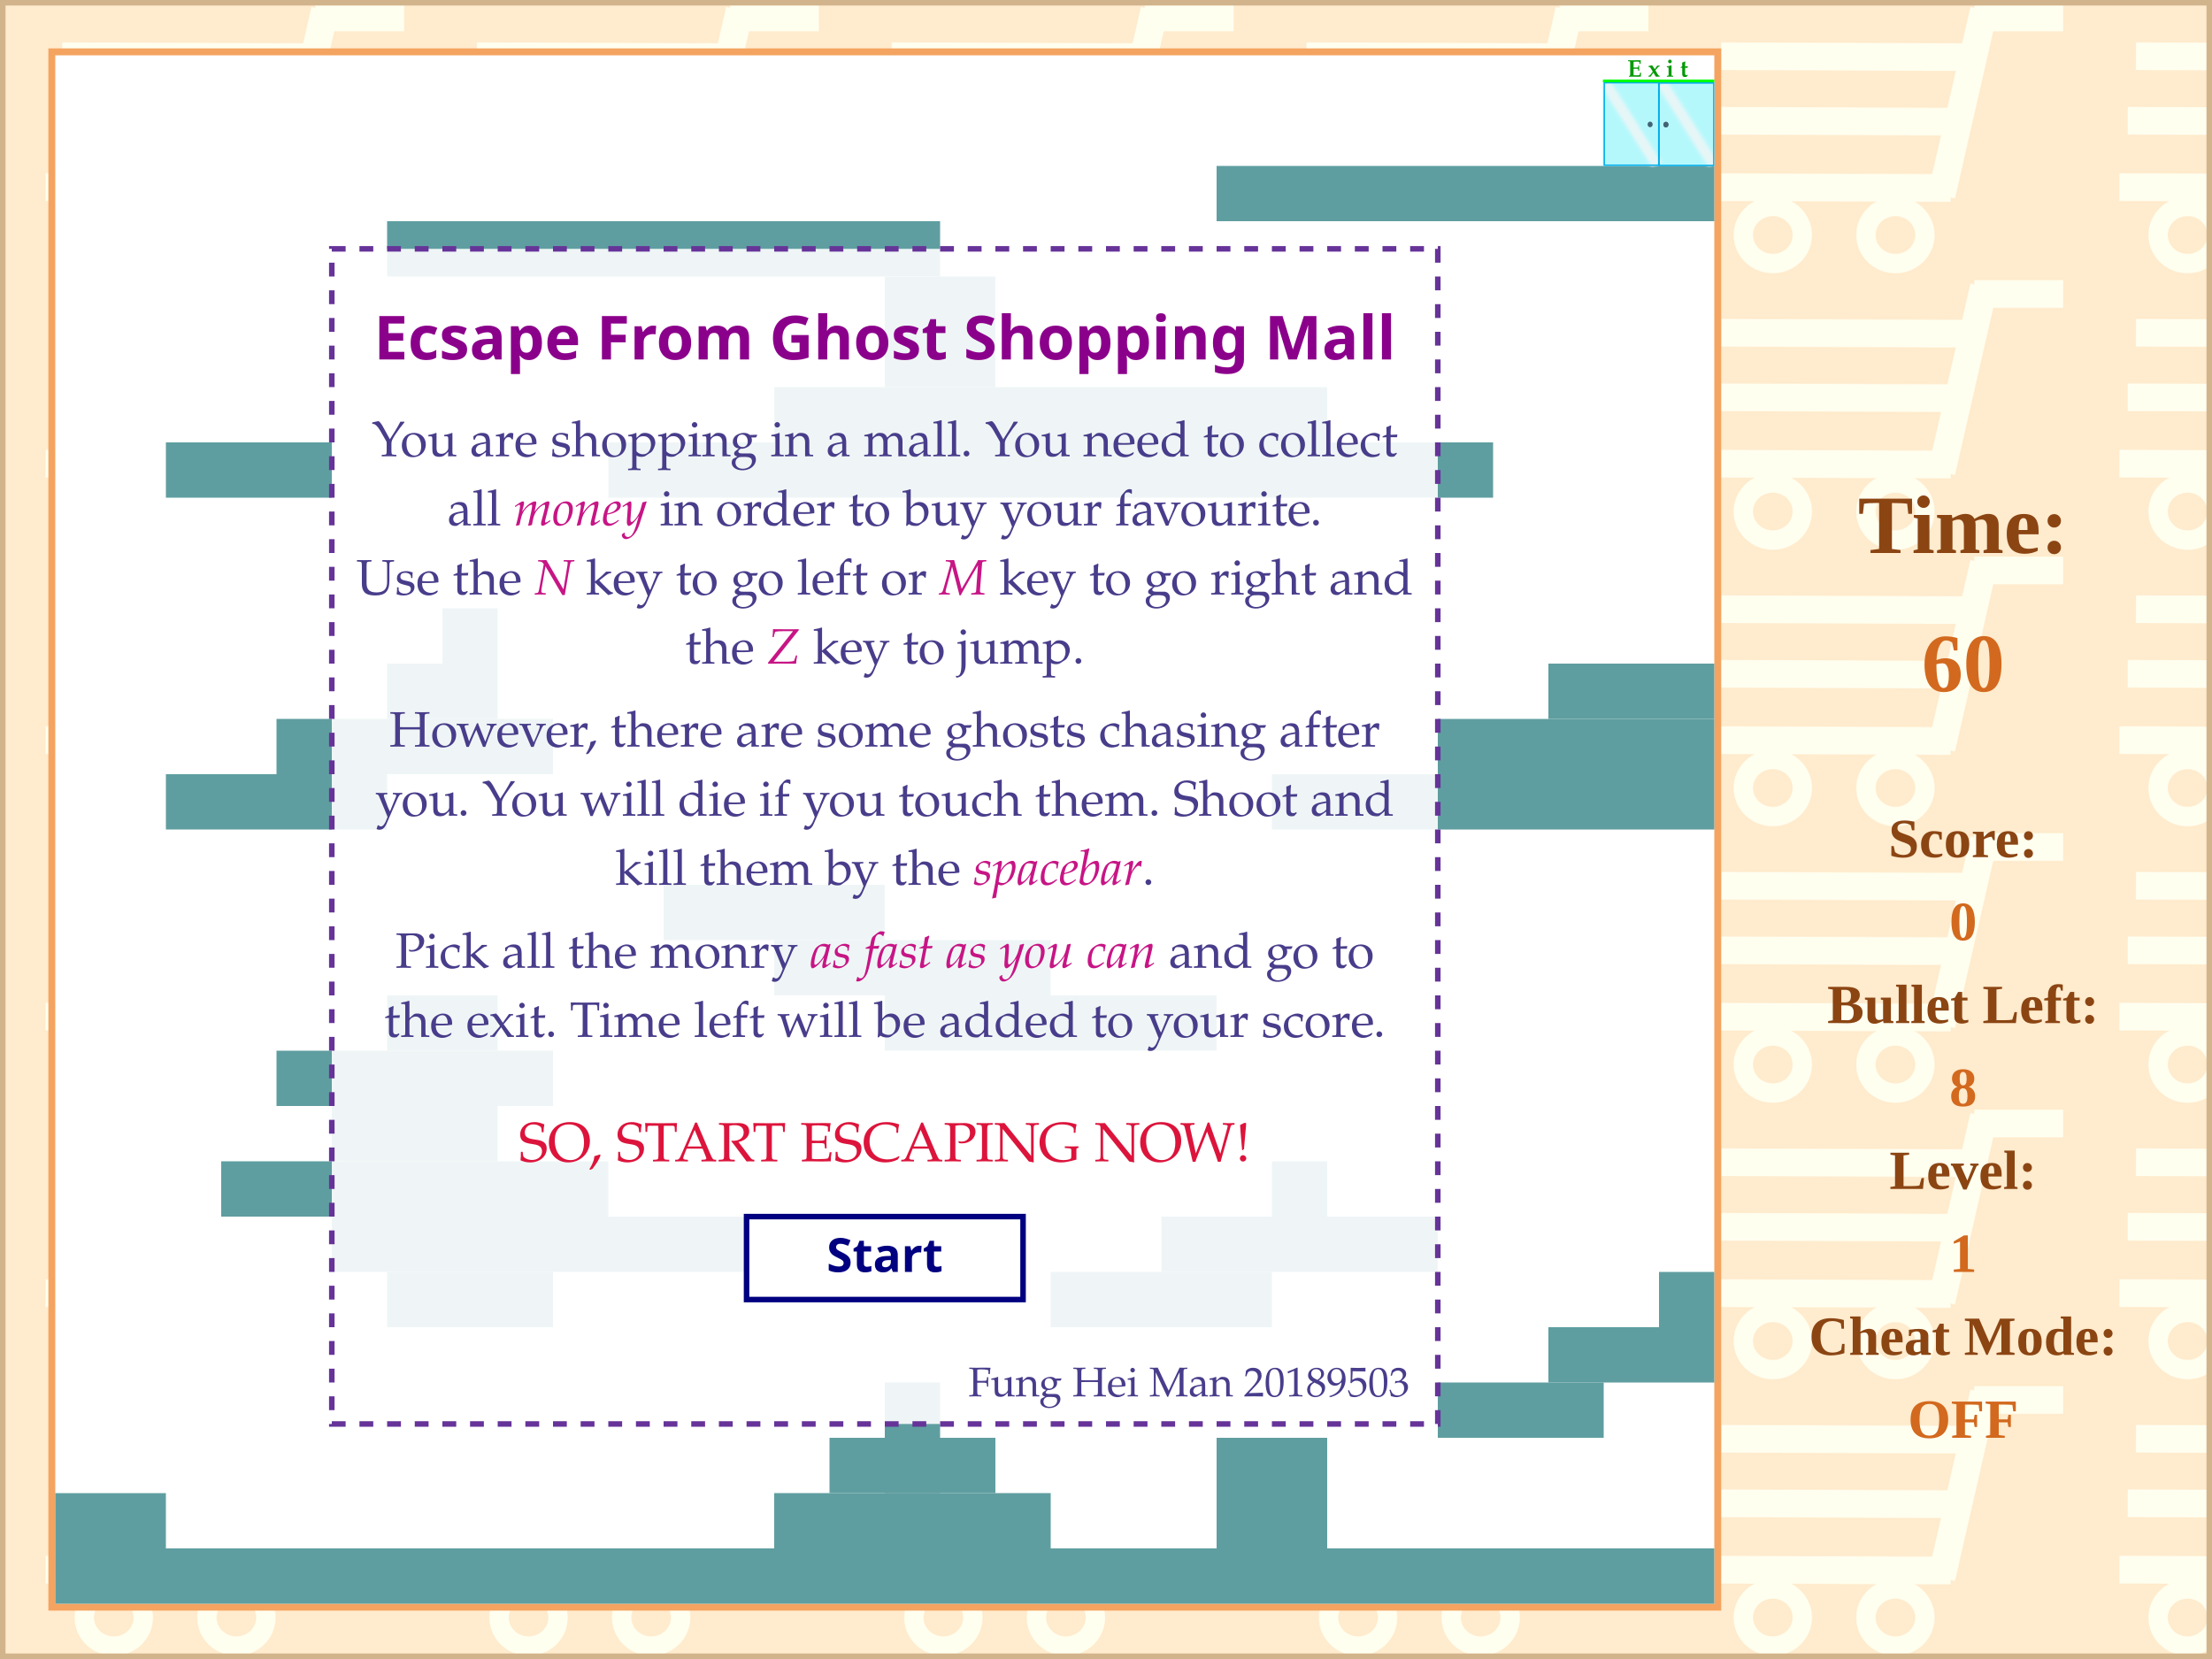
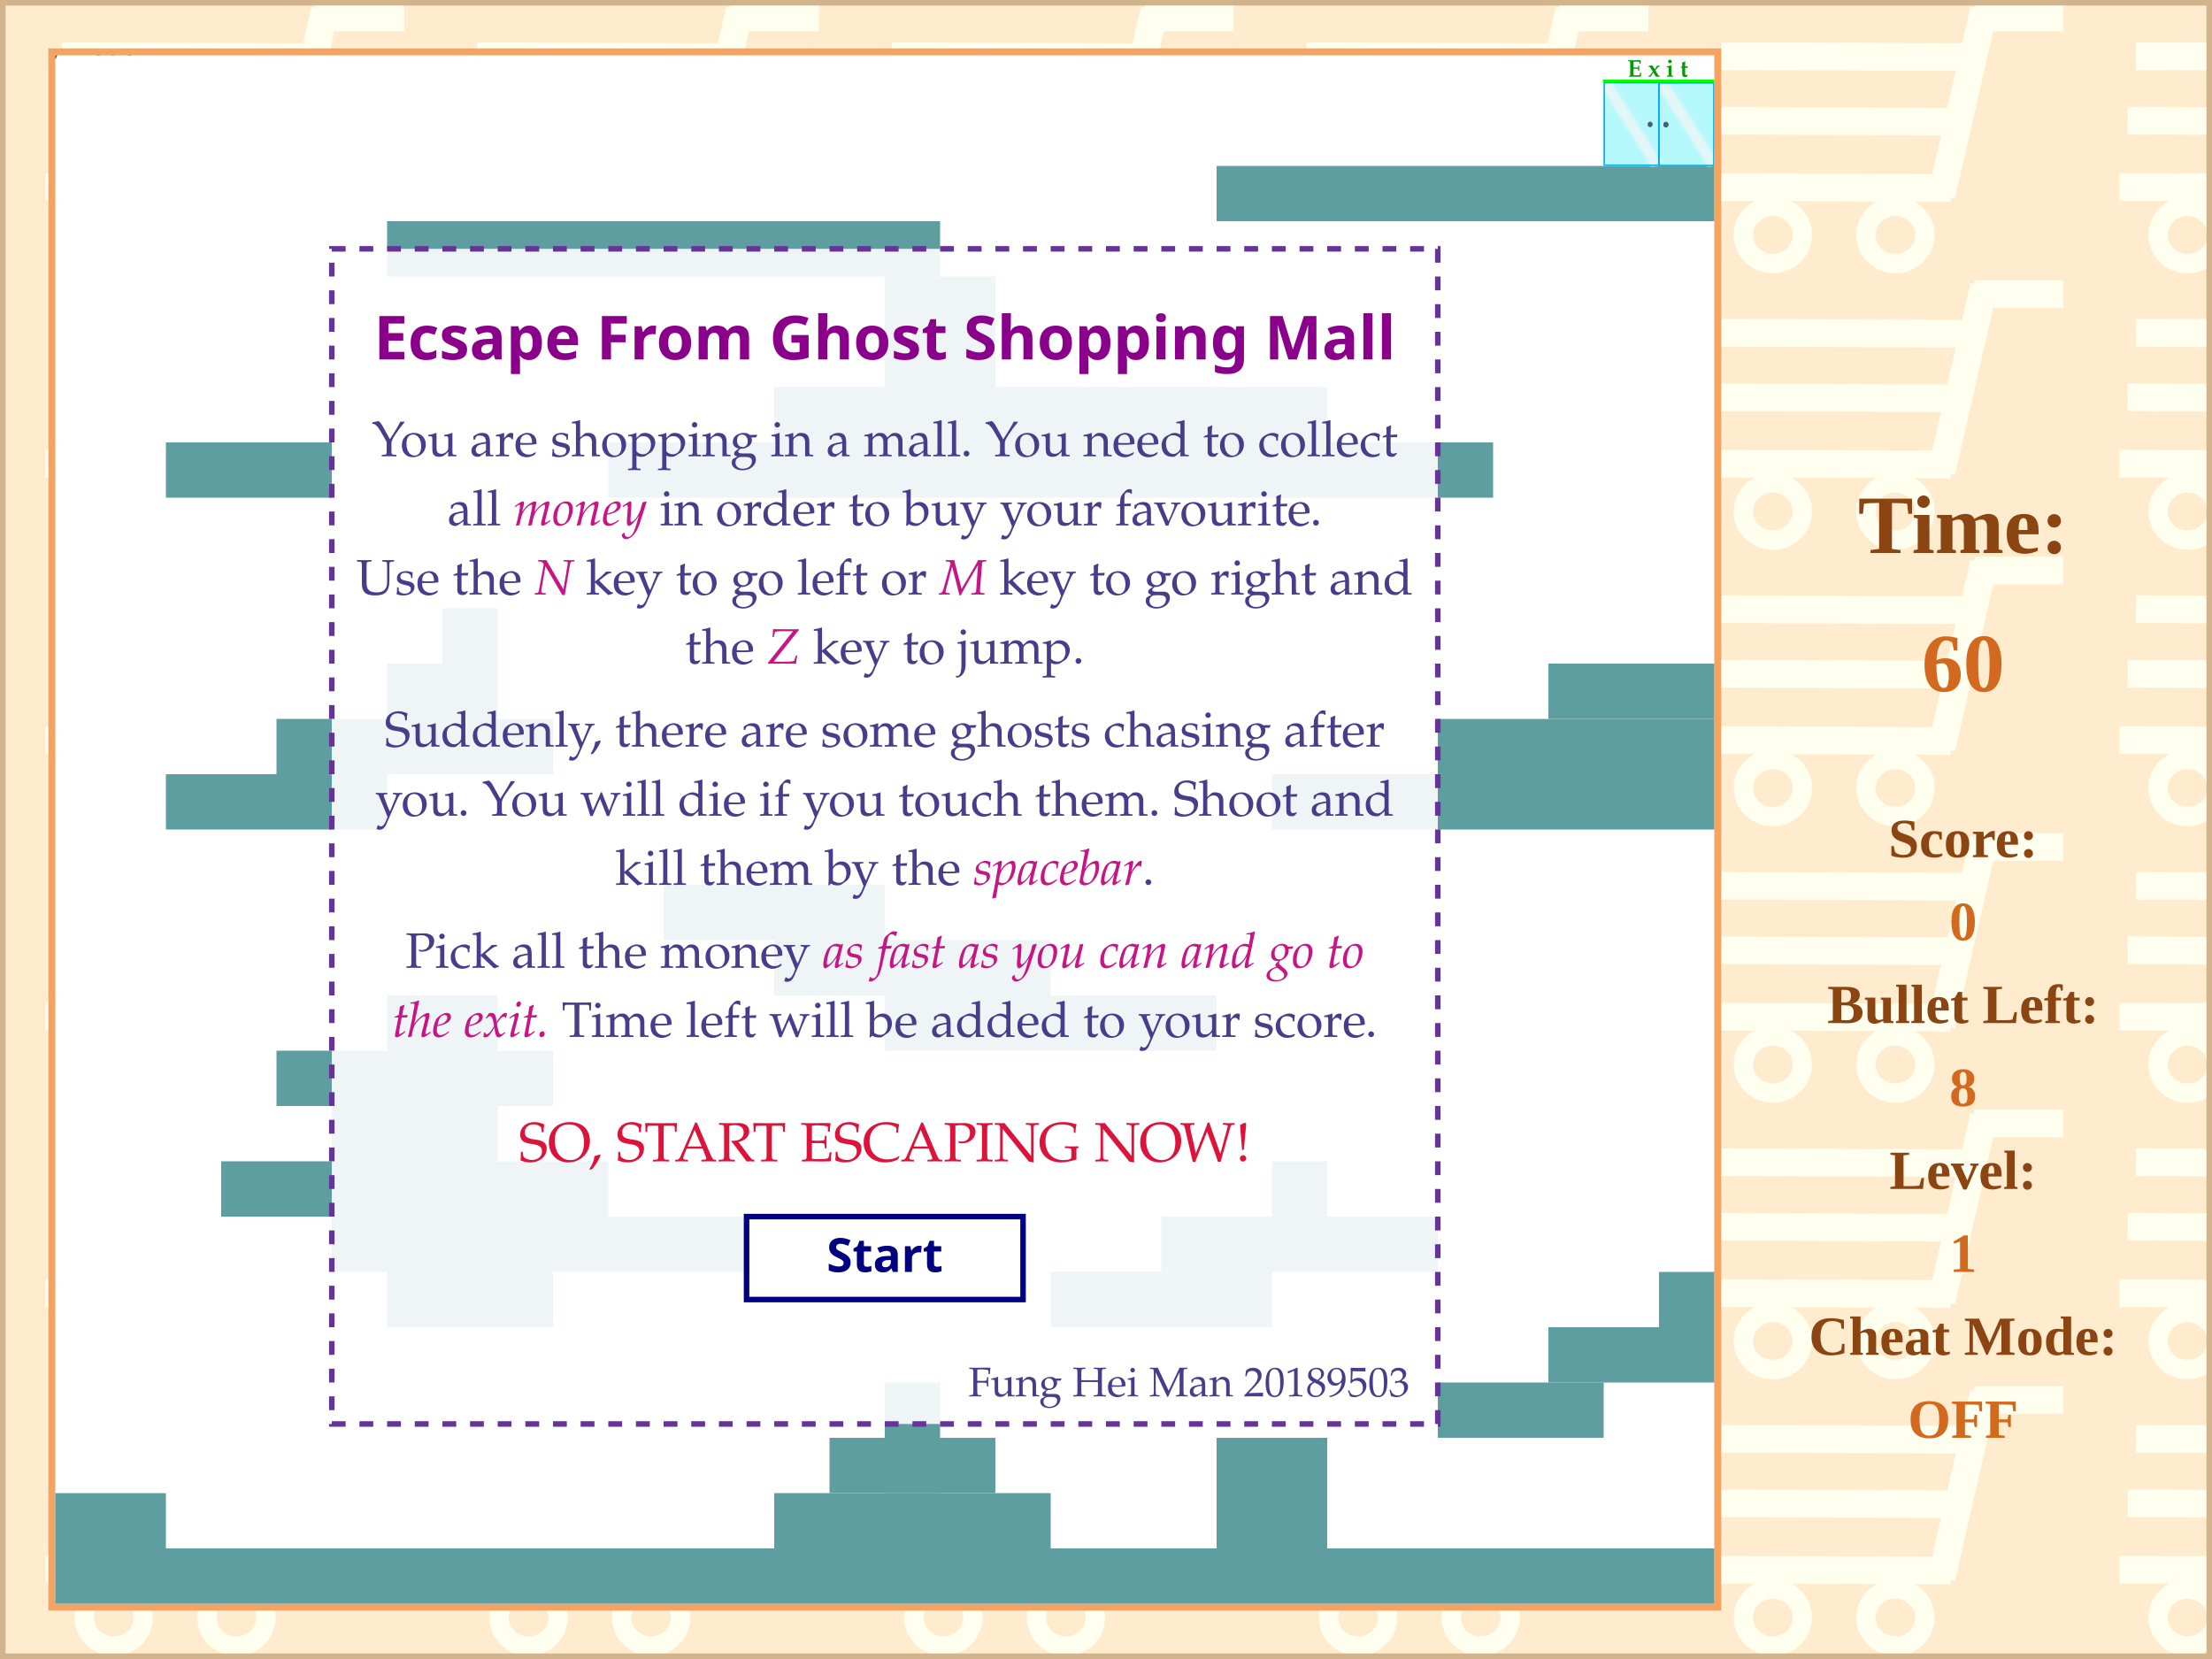
<svg xmlns="http://www.w3.org/2000/svg" xmlns:ns1="http://www.adobe.com/svg10-extensions" width="800px" height="600px" ns1:timeline="independent">
  <defs>
    <clipPath id="gameareaclip">
      <rect x="20" y="20" width="600" height="560" />
    </clipPath>
    <pattern id="background_pattern" x="0" y="0" width="150" height="100" patternUnits="userSpaceOnUse">
      <rect id="svg_11" height="97.999" width="149.665" y="0" x="0.167" stroke-width="5" stroke="#ffebcd" fill="#ffebcd" />
      <line fill-opacity="0" stroke="#fffff0" stroke-linecap="undefined" stroke-linejoin="undefined" id="svg_2" y2="6.334" x2="146.166" y1="6.334" x1="114" stroke-width="10" fill="none" />
      <line fill-opacity="0" stroke-linecap="undefined" stroke-linejoin="undefined" id="svg_3" y2="70.666" x2="102.166" y1="3.667" x1="117.5" stroke-width="10" stroke="#fffff0" fill="none" />
      <line fill-opacity="0" stroke="#fffff0" stroke-linecap="undefined" stroke-linejoin="undefined" id="svg_5" y2="68" x2="105.5" y1="67.667" x1="16.501" stroke-width="10" fill="none" />
      <line fill-opacity="0" stroke="#fffff0" stroke-linecap="undefined" stroke-linejoin="undefined" id="svg_6" y2="44" x2="106.5" y1="43.667" x1="19.5" stroke-width="10" fill="none" />
      <line fill-opacity="0" stroke="#fffff0" stroke-linecap="undefined" stroke-linejoin="undefined" id="svg_7" y2="20.667" x2="111.5" y1="20.334" x1="22.5" stroke-width="10" fill="none" />
      <ellipse fill-opacity="0" ry="10.333" rx="10.667" id="svg_8" cy="85" cx="41.167" stroke-width="7" stroke="#fffff0" fill="#fffff0" />
      <ellipse fill-opacity="0" ry="10.333" rx="10.667" id="svg_10" cy="85" cx="85.5" stroke-width="7" stroke="#fffff0" fill="#fffff0" />
    </pattern>
    <radialGradient id="player_color">
      <stop offset="0.0" style="stop-color:yellow;stop-opacity:1" />
      <stop offset="0.8" style="stop-color:yellow;stop-opacity:1" />
      <stop offset="1.0" style="stop-color:orange;stop-opacity:1" />
    </radialGradient>
    <filter height="200%" width="200%" y="-50%" x="-50%" id="svg_7_blur">
      <feGaussianBlur stdDeviation="0.5" in="SourceGraphic" />
    </filter>
    <g id="player-left">
      <path stroke="#FFDFB8" id="svg_20" d="m35.711,28.647l4.063,10.226l-2.322,-2.105l-0.619,2.406l-1.858,-2.857l-1.548,3.083l-1.548,-8.421l3.831,-2.331z" fill-opacity="null" stroke-opacity="null" stroke-width="0" fill="#000000" />
      <path id="svg_19" d="m4.323,28.722l-3.947,10.226l2.256,-2.105l0.602,2.406l1.805,-2.857l1.504,3.083l1.504,-8.421l-3.722,-2.331z" fill-opacity="null" stroke-opacity="null" stroke-width="0" stroke="#FFDFB8" fill="#000000" />
      <ellipse stroke="#ff0515" ry="18.427" rx="19.965" id="svg_1" cy="19.287" cx="19.923" stroke-width="0" fill="#FFDFB8" />
      <path stroke="#000000" id="svg_4" d="m0.569,14.649l38.801,-0.169l-0.799,-2.277l-0.719,-1.518l-0.879,-1.771l-1.279,-1.433l-1.438,-1.602l-1.199,-1.096l-1.598,-1.096l-1.438,-1.012l-1.598,-0.928l-2.397,-0.675l-1.119,-0.253l-2.158,-0.59l-1.518,0l-1.838,-0.084l-1.598,0.084l-1.758,0.169l-1.678,0.422l-2.078,0.675l-1.838,0.759l-1.998,1.18l-1.518,1.012l-1.438,1.265l-1.438,1.433l-1.678,2.277l-1.199,2.698l-0.599,2.277z" fill-opacity="null" stroke-opacity="null" stroke-width="0" fill="#000000" />
      <path id="svg_9" d="m7.305,25.156" opacity="0.5" fill-opacity="null" stroke-opacity="null" stroke-width="0" stroke="#FFDFB8" fill="#000000" />
      <path id="svg_10" d="m4.569,24.589l7.461,-0.078l0,-3.906c0.039,0.078 -0.055,-1.922 -0.43,-3.016c-0.375,-1.094 -1.625,-2.609 -3.5,-2.531c-1.875,0.078 -2.531,0.594 -3.328,1.328c-0.797,0.734 -0.828,1.625 -0.969,2.516c-0.141,0.891 -0.047,4.531 -0.07,3.359c-0.023,-1.172 0.102,2.359 0.016,2.25c-0.086,-0.109 -0.477,0.063 0.82,0.078z" fill-opacity="null" stroke-opacity="null" stroke-width="0" stroke="#FFDFB8" fill="#000000" />
      <ellipse stroke="#FFDFB8" ry="1.65" rx="0.891" id="svg_11" cy="18.184" cx="6.43" stroke-opacity="null" stroke-width="0" fill="#fffcfc" />
      <path id="svg_12" d="m21.637,24.438l7.461,-0.078l0,-3.906c0.039,0.078 -0.055,-1.922 -0.43,-3.016c-0.375,-1.094 -1.625,-2.609 -3.5,-2.531c-1.875,0.078 -2.531,0.594 -3.328,1.328c-0.797,0.734 -0.828,1.625 -0.969,2.516c-0.141,0.891 -0.047,4.531 -0.07,3.359c-0.023,-1.172 0.102,2.359 0.016,2.25c-0.086,-0.109 -0.477,0.063 0.82,0.078z" fill-opacity="null" stroke-opacity="null" stroke-width="0" stroke="#FFDFB8" fill="#000000" />
      <ellipse stroke="#FFDFB8" ry="1.65" rx="0.891" id="svg_13" cy="18.198" cx="23.327" stroke-opacity="null" stroke-width="0" fill="#fffcfc" />
      <path id="svg_22" fill-opacity="null" stroke-opacity="null" stroke-width="0" stroke="#FFDFB8" fill="#000000" />
      <line stroke-linecap="null" stroke-linejoin="null" id="svg_24" y2="28.277" x2="3.888" y1="25.947" x1="4.565" stroke="#FFAFCC" fill="none" />
      <line stroke="#FFAFCC" stroke-linecap="null" stroke-linejoin="null" id="svg_28" y2="28.428" x2="7.196" y1="26.097" x1="7.873" fill="none" />
      <line stroke="#FFAFCC" stroke-linecap="null" stroke-linejoin="null" id="svg_29" y2="28.353" x2="10.43" y1="26.022" x1="11.106" fill="none" />
      <line stroke="#FFAFCC" stroke-linecap="null" stroke-linejoin="null" id="svg_30" y2="28.277" x2="22.836" y1="25.947" x1="21.633" fill="none" />
      <line stroke="#FFAFCC" stroke-linecap="null" stroke-linejoin="null" id="svg_31" y2="28.202" x2="25.993" y1="25.871" x1="24.79" fill="none" />
      <line stroke="#FFAFCC" stroke-linecap="null" stroke-linejoin="null" id="svg_32" y2="28.127" x2="28.926" y1="25.796" x1="27.723" fill="none" />
      <path id="svg_34" fill-opacity="null" stroke-opacity="null" stroke-width="0" stroke="#FFDFB8" fill="#000000" />
      <path stroke="#ff0515" stroke-width="2" d="m12.992,34.262c0.118,0 0.236,0 0.472,0c0.118,0 0.236,0 0.472,0c0.118,0 0.354,0 0.472,0c0.236,0 0.475,0.019 0.59,0c0.257,-0.042 0.354,-0.082 0.59,-0.082c0.236,0 0.354,-0.082 0.59,-0.082c0.118,0 0.245,-0.051 0.354,-0.082c0.154,-0.044 0.245,-0.051 0.354,-0.082c0.154,-0.044 0.245,-0.051 0.354,-0.082c0.154,-0.044 0.2,-0.202 0.354,-0.246c0.109,-0.031 0.236,-0.082 0.354,-0.164c0.118,-0.082 0.245,-0.133 0.354,-0.164c0.154,-0.044 0.236,-0.164 0.354,-0.246c0.118,-0.082 0.219,-0.096 0.354,-0.164c0.214,-0.107 0.354,-0.164 0.472,-0.246c0.118,-0.082 0.29,-0.057 0.354,-0.164c0.045,-0.076 0.127,-0.133 0.236,-0.164c0.154,-0.044 0.082,-0.12 0.236,-0.164c0.109,-0.031 0.082,-0.12 0.236,-0.164c0.109,-0.031 0.118,-0.082 0.236,-0.082c0,0 0.118,-0.082 0.118,-0.082c0.118,0 0.118,-0.082 0.118,-0.082c0,0 0.118,-0.082 0.118,-0.082c0,-0.082 0.172,-0.057 0.236,-0.164c0.045,-0.076 0.118,-0.082 0.118,-0.164c0,0 0.118,-0.082 0.118,-0.082c0.118,0 0.118,-0.082 0.118,-0.082c0.118,-0.082 0.118,-0.082 0.118,-0.082c0,0 0,0 0,-0.082l0,0" id="svg_42" fill="none" />
    </g>
    <g id="player-right">
      <path stroke="#FFDFB8" id="svg_20" d="m35.711,28.647l4.063,10.226l-2.322,-2.105l-0.619,2.406l-1.858,-2.857l-1.548,3.083l-1.548,-8.421l3.831,-2.331z" fill-opacity="null" stroke-opacity="null" stroke-width="0" fill="#000000" />
      <path id="svg_19" d="m4.323,28.722l-3.947,10.226l2.256,-2.105l0.602,2.406l1.805,-2.857l1.504,3.083l1.504,-8.421l-3.722,-2.331z" fill-opacity="null" stroke-opacity="null" stroke-width="0" stroke="#FFDFB8" fill="#000000" />
      <ellipse stroke="#ff0515" ry="18.427" rx="19.965" id="svg_1" cy="19.287" cx="19.923" stroke-width="0" fill="#FFDFB8" />
      <path stroke="#000000" id="svg_4" d="m0.569,14.649l38.801,-0.169l-0.799,-2.277l-0.719,-1.518l-0.879,-1.771l-1.279,-1.433l-1.438,-1.602l-1.199,-1.096l-1.598,-1.096l-1.438,-1.012l-1.598,-0.928l-2.397,-0.675l-1.119,-0.253l-2.158,-0.59l-1.518,0l-1.838,-0.084l-1.598,0.084l-1.758,0.169l-1.678,0.422l-2.078,0.675l-1.838,0.759l-1.998,1.18l-1.518,1.012l-1.438,1.265l-1.438,1.433l-1.678,2.277l-1.199,2.698l-0.599,2.277z" fill-opacity="null" stroke-opacity="null" stroke-width="0" fill="#000000" />
      <path id="svg_9" d="m7.305,25.156" opacity="0.5" fill-opacity="null" stroke-opacity="null" stroke-width="0" stroke="#FFDFB8" fill="#000000" />
      <path id="svg_10" d="m10.635,24.425l7.461,-0.078l0,-3.906c0.039,0.078 -0.055,-1.922 -0.43,-3.016c-0.375,-1.094 -1.625,-2.609 -3.5,-2.531c-1.875,0.078 -2.531,0.594 -3.328,1.328c-0.797,0.734 -0.828,1.625 -0.969,2.516c-0.141,0.891 -0.047,4.531 -0.07,3.359c-0.023,-1.172 0.102,2.359 0.016,2.25c-0.086,-0.109 -0.477,0.063 0.82,0.078z" fill-opacity="null" stroke-opacity="null" stroke-width="0" stroke="#FFDFB8" fill="#000000" />
      <ellipse stroke="#FFDFB8" ry="1.65" rx="0.891" id="svg_11" cy="18.184" cx="15.282" stroke-opacity="null" stroke-width="0" fill="#fffcfc" />
      <path id="svg_12" d="m27.702,24.275l7.461,-0.078l0,-3.906c0.039,0.078 -0.055,-1.922 -0.43,-3.016c-0.375,-1.094 -1.625,-2.609 -3.5,-2.531c-1.875,0.078 -2.531,0.594 -3.328,1.328c-0.797,0.734 -0.828,1.625 -0.969,2.516c-0.141,0.891 -0.047,4.531 -0.07,3.359c-0.023,-1.172 0.102,2.359 0.016,2.25c-0.086,-0.109 -0.477,0.063 0.82,0.078z" fill-opacity="null" stroke-opacity="null" stroke-width="0" stroke="#FFDFB8" fill="#000000" />
      <ellipse stroke="#FFDFB8" ry="1.65" rx="0.891" id="svg_13" cy="18.362" cx="32.507" stroke-opacity="null" stroke-width="0" fill="#fffcfc" />
      <path id="svg_22" fill-opacity="null" stroke-opacity="null" stroke-width="0" stroke="#FFDFB8" fill="#000000" />
      <line stroke-linecap="null" stroke-linejoin="null" id="svg_24" y2="28.114" x2="9.954" y1="25.783" x1="10.63" stroke="#FFAFCC" fill="none" />
      <line stroke="#FFAFCC" stroke-linecap="null" stroke-linejoin="null" id="svg_28" y2="28.264" x2="13.262" y1="25.933" x1="13.939" fill="none" />
      <line stroke="#FFAFCC" stroke-linecap="null" stroke-linejoin="null" id="svg_29" y2="28.189" x2="16.495" y1="25.858" x1="17.172" fill="none" />
      <line stroke="#FFAFCC" stroke-linecap="null" stroke-linejoin="null" id="svg_30" y2="28.114" x2="28.901" y1="25.783" x1="27.698" fill="none" />
      <line stroke="#FFAFCC" stroke-linecap="null" stroke-linejoin="null" id="svg_31" y2="28.038" x2="32.059" y1="25.708" x1="30.856" fill="none" />
      <line stroke="#FFAFCC" stroke-linecap="null" stroke-linejoin="null" id="svg_32" y2="27.963" x2="34.991" y1="25.632" x1="33.788" fill="none" />
      <path id="svg_34" fill-opacity="null" stroke-opacity="null" stroke-width="0" stroke="#FFDFB8" fill="#000000" />
      <path transform="rotate(3.724669 22.90984,32.75985) " stroke="#ff0515" d="m18.156,31.311c0,0 0.029,0.094 0.171,0.287c0.127,0.173 0.167,0.309 0.257,0.431c0.101,0.137 0.257,0.215 0.343,0.359c0.086,0.144 0.171,0.287 0.257,0.359c0.171,0.144 0.187,0.193 0.343,0.287c0.098,0.059 0.071,0.179 0.257,0.215c0.083,0.016 0.086,0.072 0.257,0.144c0,0 0.102,0.05 0.257,0.144c0.098,0.059 0.145,0.105 0.257,0.144c0.158,0.055 0.259,0.055 0.343,0.072c0.186,0.037 0.316,0.105 0.428,0.144c0.158,0.055 0.257,0.072 0.343,0.072c0.171,0 0.242,0.107 0.428,0.144c0.083,0.016 0.171,0 0.257,0c0.171,0 0.171,0.072 0.343,0.072c0.086,0 0.171,0 0.343,0c0.086,0 0.257,0 0.343,0c0.171,0 0.343,0 0.428,0c0.171,0 0.257,0 0.428,0c0.086,0 0.257,0 0.343,0c0.086,0 0.184,0.055 0.343,0c0.112,-0.039 0.184,-0.017 0.343,-0.072c0.112,-0.039 0.171,-0.072 0.257,-0.072c0.086,0 0.231,-0.033 0.343,-0.072c0.158,-0.055 0.231,-0.105 0.343,-0.144c0.079,-0.027 0.259,0.016 0.343,0c0.186,-0.037 0.263,-0.044 0.343,-0.072c0.112,-0.039 0.178,-0.044 0.257,-0.072c0.112,-0.039 0.171,-0.072 0.257,-0.072c0,0 0.086,0 0.086,0c0.086,-0.072 0.086,-0.072 0.086,-0.072l0.086,0" id="svg_45" fill-opacity="null" stroke-opacity="null" stroke-width="2" fill="none" />
    </g>
    <g id="monster-right">
      <ellipse stroke="#000" transform="rotate(39.07039 28.8821,28.63744) " ry="2.222" rx="6.746" id="monster-right-hand" cy="28.637" cx="28.882" stroke-opacity="null" fill="#e5e5e5" />
      <ellipse stroke="#000" transform="rotate(-39.17099 7.183908,25.82376) " ry="2.222" rx="7.471" id="monster-right-hand1" cy="25.824" cx="7.184" stroke-opacity="null" fill="#e5e5e5" />
      <path stroke="#000" transform="rotate(-179.981 17.46844,20.39962) " id="monster-right-body" d="m21.692,38.108c5.981,-1.981 9.275,-6.773 8.301,-12.143c-0.154,-0.847 -1.262,-4.671 -2.341,-7.162c-1.079,-2.491 -1.661,-5.874 -1.182,-7.655c0.479,-1.781 0.996,-3.014 2.987,-5.086c1.991,-2.072 5.061,-2.34 4.915,-2.648c-0.146,-0.308 -3.329,-1.998 -6.091,-2.035c-2.762,-0.038 -3.735,-0.112 -8.516,1.603c-4.78,1.715 -10.042,4.715 -14.03,8.722c-3.988,4.007 -4.915,9.774 -5.152,14.813c-0.236,5.039 1.294,6.647 2.718,8.514c1.424,1.867 6.511,4.461 10.326,4.403c2.227,-0.034 5.349,-0.56 6.075,-0.8l0,0l0,0l0,0l0,0l0,0l0,0l0,0l0,0l0,0l0,0l0,0l-0.079,-0z" fill="#e5e5e5" stroke-width="1.5" />
      <ellipse stroke="#000" ry="5.685" rx="5.824" id="svg_4" cy="11.969" cx="14.243" fill-opacity="null" stroke-opacity="null" stroke-width="1.5" fill="#fff" />
      <ellipse stroke="#000" ry="5.685" rx="5.824" id="svg_6" cy="11.892" cx="25.125" fill-opacity="null" stroke-opacity="null" stroke-width="1.5" fill="#fff" />
      <ellipse stroke="#000" ry="3.366" rx="3.448" id="svg_7" cy="12.832" cx="16.159" stroke-opacity="null" fill="#000000" />
      <ellipse stroke="#000" ry="3.366" rx="3.448" id="svg_8" cy="13.061" cx="22.902" stroke-opacity="null" fill="#000000" />
      <ellipse stroke="#000" transform="rotate(23.65623 18.45785,23.56322) " ry="4.176" rx="2.529" id="svg_9" cy="23.563" cx="18.458" stroke-opacity="null" fill="#000000" />
    </g>
    <g id="monster-left">
      <ellipse stroke="#000" transform="rotate(11.67082 26.72414,24.0613) " ry="2.222" rx="7.471" id="monster-left-hand" cy="24.061" cx="26.724" stroke-opacity="null" fill="#e5e5e5" />
      <ellipse transform="rotate(-39.17099 6.800766,28.19923) " stroke="#000" ry="2.222" rx="7.471" id="monster-left-hand1" cy="28.199" cx="6.801" stroke-opacity="null" fill="#e5e5e5" />
      <path stroke="#000" transform="rotate(-179.981 17.46815,20.4695) " id="monster-left-body" d="m13.346,38.178c-5.837,-1.981 -9.051,-6.773 -8.1,-12.143c0.15,-0.847 1.231,-4.671 2.284,-7.162c1.053,-2.491 1.621,-5.874 1.153,-7.655c-0.467,-1.781 -0.972,-3.014 -2.914,-5.086c-1.943,-2.072 -4.939,-2.34 -4.797,-2.648c0.142,-0.308 3.248,-1.998 5.944,-2.035c2.696,-0.038 3.645,-0.112 8.31,1.603c4.665,1.715 9.8,4.715 13.692,8.722c3.892,4.007 4.797,9.774 5.027,14.813c0.23,5.039 -1.263,6.647 -2.652,8.514c-1.39,1.867 -6.353,4.461 -10.077,4.403c-2.173,-0.034 -5.22,-0.56 -5.928,-0.8l0,0l0,0l0,0l0,0l0,0l0,0l0,0l0,0l0,0l0,0l0,0l0.077,-0z" fill="#e5e5e5" stroke-width="1.5" />
      <ellipse stroke="#000" ry="5.685" rx="5.824" id="svg_4" cy="11.662" cx="9.799" fill-opacity="null" stroke-opacity="null" stroke-width="1.5" fill="#fff" />
      <ellipse stroke="#000" ry="5.685" rx="5.824" id="svg_6" cy="11.585" cx="20.68" fill-opacity="null" stroke-opacity="null" stroke-width="1.5" fill="#fff" />
      <ellipse stroke="#000" ry="3.366" rx="3.448" id="svg_7" cy="12.525" cx="11.715" stroke-opacity="null" fill="#000000" />
      <ellipse stroke="#000" ry="3.366" rx="3.448" id="svg_8" cy="12.755" cx="18.458" stroke-opacity="null" fill="#000000" />
      <ellipse transform="rotate(-10.82061 15.54598,23.7931) " ry="4.176" rx="2.529" id="svg_9" cy="23.793" cx="15.546" stroke-opacity="null" stroke="#000" fill="#000000" />
    </g>
    <g id="bullet">
      <circle cx="5" cy="5" r="6" style="fill:crimson" />
      <circle cx="6" cy="3" r="2" style="fill:lavenderblush" />
    </g>
    <g id="monsterBullet">
      <circle cx="5" cy="5" r="5" style="fill:black" />
      <circle cx="6" cy="3" r="1" style="fill:grey" />
    </g>
    <g id="goodthing">
      <path stroke="#0e5e0d" stroke-width="2" id="svg_9" d="m0.699,4.637l0,0c0,1.973 5.507,3.572 12.3,3.572c6.793,0 12.3,-1.599 12.3,-3.572l0,0c0,-1.973 5.507,-3.572 12.3,-3.572c6.793,0 12.3,1.599 12.3,3.572l0,28.579c0,-1.973 -5.507,-3.572 -12.3,-3.572c-6.793,0 -12.3,1.599 -12.3,3.572c0,1.973 -5.507,3.572 -12.3,3.572c-6.793,0 -12.3,-1.599 -12.3,-3.572l0,-28.579z" fill="#dbffdb" />
      <path stroke="#546433" id="svg_1" d="m10.403,30.318l0,2.174l-2.01,0l0,-2.15c-3.298,-0.467 -4.743,-3.271 -4.743,-3.271l2.055,-1.777c0,0 1.31,2.361 3.681,2.361c1.31,0 2.303,-0.725 2.303,-1.964c0,-2.898 -7.543,-2.547 -7.543,-7.922c0,-2.337 1.784,-4.02 4.246,-4.417l0,-2.174l2.01,0l0,2.173c1.716,0.234 3.748,1.168 3.748,3.179l0,1.542l-2.665,0l0,-0.748c0,-0.771 -0.949,-1.285 -2.011,-1.285c-1.355,0 -2.348,0.701 -2.348,1.682c0,2.967 7.543,2.243 7.543,7.876c0.001,2.314 -1.67,4.324 -4.267,4.721l0,0z" stroke-width="1.5" fill="#54c470" />
      <text font-weight="bold" stroke="#62612C" transform="matrix(1.035278,0,0,1.098635,-2.515147,2.5946) " xml:space="preserve" text-anchor="start" font-family="Georgia, Times, 'Times New Roman', serif" font-size="22" id="svg_10" y="20.878" x="19.042" stroke-width="0" fill="#546433">20</text>
    </g>
  </defs>
  <rect width="100%" height="100%" style="fill:url(#background_pattern);stroke:tan;stroke-width:4" />
  <rect x="20" y="20" width="600" height="560" style="fill:black;stroke:sandybrown;stroke-width:5" />
  <g id="infopanal" transform="translate(620,20)">
    <g id="timer" transform="translate(0,180)">
      <text x="90" y="0" style="fill:saddlebrown;font-size:30px;text-anchor:middle;font-weight:bold;">Time: </text>
      <text id="timertext" x="90" y="50" style="fill:chocolate;font-size:30px;text-anchor:middle;font-weight:bold;">60</text>
    </g>
    <g id="bullet" transform="translate(0,290)">
      <text x="90" y="0" style="fill:saddlebrown;font-size:20px;text-anchor:middle;font-weight:bold;">Score: </text>
      <text id="scoretext" x="90" y="30" style="fill:chocolate;font-size:20px;text-anchor:middle;font-weight:bold;">0</text>
    </g>
    <g id="bullet" transform="translate(0,350)">
      <text x="90" y="0" style="fill:saddlebrown;font-size:20px;text-anchor:middle;font-weight:bold;">Bullet Left: </text>
      <text id="bullettext" x="90" y="30" style="fill:chocolate;font-size:20px;text-anchor:middle;font-weight:bold;">8</text>
    </g>
    <g id="bullet" transform="translate(0,410)">
      <text x="90" y="0" style="fill:saddlebrown;font-size:20px;text-anchor:middle;font-weight:bold;">Level: </text>
      <text id="leveltext" x="90" y="30" style="fill:chocolate;font-size:20px;text-anchor:middle;font-weight:bold;">1</text>
    </g>
    <g id="cheatmode" transform="translate(0,470)">
      <text x="90" y="0" style="fill:saddlebrown;font-size:20px;text-anchor:middle;font-weight:bold;">Cheat Mode: </text>
      <text id="cheatmodetext" x="90" y="30" style="fill:chocolate;font-size:20px;text-anchor:middle;font-weight:bold;">OFF</text>
    </g>
  </g>
  <g style="clip-path:url(#gameareaclip)">
    <g transform="translate(20,20)">
      <g id="gamearea" transform="translate(0,0)" width="600" height="560">
        <rect x="0" y="0" width="600" height="560" style="fill:white" />
        <g id="platforms">
          <rect x="0" y="540" width="600" height="20" style="fill:cadetblue" />
          <rect x="0" y="520" width="40" height="20" style="fill:cadetblue" />
          <rect x="260" y="520" width="100" height="20" style="fill:cadetblue" />
          <rect x="280" y="500" width="60" height="20" style="fill:cadetblue" />
          <rect x="300" y="480" width="20" height="40" style="fill:cadetblue" />
          <rect x="420" y="500" width="40" height="40" style="fill:cadetblue" />
          <rect x="120" y="440" width="60" height="20" style="fill:cadetblue" />
          <rect x="100" y="420" width="160" height="20" style="fill:cadetblue" />
          <rect x="60" y="400" width="140" height="20" style="fill:cadetblue" />
          <rect x="100" y="380" width="60" height="20" style="fill:cadetblue" />
          <rect x="80" y="360" width="100" height="20" style="fill:cadetblue" />
          <rect x="120" y="340" width="40" height="20" style="fill:cadetblue" />
          <rect x="360" y="440" width="80" height="20" style="fill:cadetblue" />
          <rect x="400" y="420" width="100" height="20" style="fill:cadetblue" />
          <rect x="440" y="400" width="20" height="20" style="fill:cadetblue" />
          <rect x="500" y="480" width="60" height="20" style="fill:cadetblue" />
          <rect x="540" y="460" width="60" height="20" style="fill:cadetblue" />
          <rect x="580" y="440" width="20" height="20" style="fill:cadetblue" />
          <rect x="300" y="340" width="120" height="20" style="fill:cadetblue" />
          <rect x="260" y="320" width="100" height="20" style="fill:cadetblue" />
          <rect x="220" y="300" width="80" height="20" style="fill:cadetblue" />
          <rect x="40" y="260" width="80" height="20" style="fill:cadetblue" />
          <rect x="80" y="240" width="100" height="20" style="fill:cadetblue" />
          <rect x="120" y="220" width="40" height="20" style="fill:cadetblue" />
          <rect x="140" y="200" width="20" height="20" style="fill:cadetblue" />
          <rect x="440" y="260" width="160" height="20" style="fill:cadetblue" />
          <rect x="500" y="240" width="120" height="20" style="fill:cadetblue" />
          <rect x="540" y="220" width="80" height="20" style="fill:cadetblue" />
          <rect x="40" y="140" width="60" height="20" style="fill:cadetblue" />
          <rect x="200" y="140" width="320" height="20" style="fill:cadetblue" />
          <rect x="260" y="120" width="200" height="20" style="fill:cadetblue" />
          <rect x="300" y="80" width="40" height="40" style="fill:cadetblue" />
          <rect x="120" y="60" width="200" height="20" style="fill:cadetblue" />
          <rect x="420" y="40" width="180" height="20" style="fill:cadetblue" />
        </g>
        <g id="exit" transform="translate(560,0)">
          <text stroke="#00ff00" transform="matrix(1.744628,0,0,1.744628,-2.408407,-0.6399149) " font-weight="bold" xml:space="preserve" text-anchor="start" font-family="'Palatino Linotype', 'Book Antiqua', Palatino, serif" font-size="5" id="svg_4" y="4.799" x="6.247" stroke-width="0" fill="#049907">E x i t</text>
          <rect stroke="#00acea" stroke-width="0" id="svg_5" height="30.32" width="40.469" y="9.664" x="-0.327" fill="#b5f8fc" />
          <rect stroke="null" transform="rotate(-32.17764 9.995271,24.9403) " filter="url(#svg_7_blur)" id="svg_7" height="34.687" width="3.835" y="7.597" x="8.078" stroke-width="NaN" fill="#e6f6f7" />
          <ellipse stroke="#00acea" ry="1.007" rx="0.923" id="svg_12" cy="25.065" cx="22.505" stroke-width="0" fill="#426373" />
          <rect stroke="null" transform="rotate(-32.17764 30.45612,24.9403) " filter="url(#svg_7_blur)" id="svg_15" height="34.687" width="3.835" y="7.597" x="28.539" stroke-width="NaN" fill="#e6f6f7" />
          <ellipse stroke="#00acea" ry="1.007" rx="0.923" id="svg_16" cy="25.065" cx="22.505" stroke-width="0" fill="#426373" />
          <ellipse stroke="#00acea" ry="1.007" rx="0.923" id="svg_17" cy="25" cx="16.79" stroke-width="0" fill="#426373" />
          <rect stroke="#00acea" id="svg_14" height="29.824" width="19.786" y="10.016" x="20.026" stroke-width="0.5" fill="none" />
          <rect stroke="#00acea" id="svg_8" height="29.824" width="19.694" y="9.924" x="0.21" stroke-width="0.5" fill="none" />
          <line stroke="#00ff00" x1="-0.277" stroke-linecap="undefined" stroke-linejoin="undefined" id="svg_2" y2="9.261" x2="40.184" y1="9.261" fill="none" />
          <rect id="exitcoor" height="40" width="40" y="0" x="0" fill-opacity="null" stroke-opacity="null" stroke-width="0.5" fill="none" />
        </g>
        <g id="player" />
+         <g id="playerName">
+           <text id="nameText" style="fill:darkslategray;font-size:12px;text-anchor:middle">Anonymous</text>
+         </g>
        <g id="monsters" />
        <g id="monsterBullets" />
        <g id="bullets" />
        <g id="goodthings" />
        <g id="startpopup" transform="translate(100,70)">
          <rect x="0" y="0" width="400" height="425" style="fill:white;fill-opacity:0.9;stroke:rebeccapurple;stroke-width:2;stroke-dasharray:5;" />
          <text x="200" y="40" style="fill:darkmagenta;font-size:22px;font-weight:bold;text-anchor:middle;font-family:papyrus">Ecsape From Ghost Shopping Mall</text>
          <text x="200" y="75" style="fill:darkslateblue;font-size:18px;text-anchor:middle;font-family:palatino">You are shopping in a mall. You need to collect </text>
          <text x="200" y="100" style="fill:darkslateblue;font-size:18px;text-anchor:middle;font-family:palatino">all <tspan style="fill:mediumvioletred;font-style:italic">money</tspan> in order to buy your favourite.</text>
          <text x="200" y="125" style="fill:darkslateblue;font-size:18px;text-anchor:middle;font-family:palatino">Use the <tspan style="fill:mediumvioletred;font-style:italic">N</tspan> key to go left or <tspan style="fill:mediumvioletred;font-style:italic">M</tspan> key to go right and</text>
          <text x="200" y="150" style="fill:darkslateblue;font-size:18px;text-anchor:middle;font-family:palatino">the <tspan style="fill:mediumvioletred;font-style:italic">Z</tspan> key to jump.</text>
-           <text x="200" y="180" style="fill:darkslateblue;font-size:18px;text-anchor:middle;font-family:palatino">However, there are some ghosts chasing after</text>
+           <text x="200" y="180" style="fill:darkslateblue;font-size:18px;text-anchor:middle;font-family:palatino">Suddenly, there are some ghosts chasing after</text>
          <text x="200" y="205" style="fill:darkslateblue;font-size:18px;text-anchor:middle;font-family:palatino">you. You will die if you touch them. Shoot and</text>
          <text x="200" y="230" style="fill:darkslateblue;font-size:18px;text-anchor:middle;font-family:palatino">kill them by the <tspan style="fill:mediumvioletred;font-style:italic">spacebar</tspan>.</text>
-           <text x="200" y="260" style="fill:darkslateblue;font-size:18px;text-anchor:middle;font-family:palatino">Pick all the monry <tspan style="fill:mediumvioletred;font-style:italic">as fast as you can</tspan> and go to </text>
-           <text x="200" y="285" style="fill:darkslateblue;font-size:18px;text-anchor:middle;font-family:palatino">the exit. Time left will be added to your score.</text>
+           <text x="200" y="260" style="fill:darkslateblue;font-size:18px;text-anchor:middle;font-family:palatino">Pick all the money <tspan style="fill:mediumvioletred;font-style:italic">as fast as you can and go to </tspan>
+           </text>
+           <text x="200" y="285" style="fill:darkslateblue;font-size:18px;text-anchor:middle;font-family:palatino">
+             <tspan style="fill:mediumvioletred;font-style:italic">the exit.</tspan> Time left will be added to your score.</text>
          <text x="200" y="330" style="fill:crimson;font-size:20px;text-anchor:middle;font-family:palatino">SO, START ESCAPING NOW!</text>
          <g transform="translate(150,350)" cursor="pointer">
            <rect x="0" y="0" width="100" height="30" style="fill:white;stroke:navy;stroke-width:2" />
            <text x="50" y="20" style="fill:navy;font-size:17px;font-family:papyrus;text-anchor:middle;font-weight:bold;">Start</text>
          </g>
          <text x="310" y="415" style="fill:darkslateblue;font-size:15px;text-anchor:middle;font-family:palatino">Fung Hei Man 20189503</text>
        </g>
        <g id="levelpopup" transform="translate(100,210)" style="visibility:hidden">
-           <rect x="0" y="0" width="400" height="100" style=" fill:white;stroke:seagreen;stroke-width:2" />
+           <rect x="0" y="0" width="400" height="100" style="fill:white;stroke:seagreen;stroke-width:2" />
          <text id="levelpopuptext" x="200" y="65" style="fill:seagreen;font-size:40px;text-anchor:middle" />
        </g>
        <g id="endgame" transform="translate(100,200)" style="visibility:hidden">
          <rect x="0" y="0" width="400" height="150" style="fill:white;stroke:red;stroke-width:2" />
-           <text x="200" y="90" style="fill:red;font-size:40px;text-anchor:middle" cursor="pointer">YOU LOSE BITCH</text>
+           <text x="200" y="90" style="fill:red;font-size:40px;text-anchor:middle" cursor="pointer">You Lose !!! :(</text>
        </g>
      </g>
      <g id="highscoretable" transform="translate(50,100)" style="visibility:hidden">
        <rect width="500" height="380" style="fill:white;stroke:lightcoral;stroke-width:4;stroke-dasharray:5,10,5;" />
        <text x="250" y="50" style="fill:firebrick;font-size:30px;font-weight:bold;text-anchor:middle">
            High Score Table
          </text>
        <text id="highscoretext" y="80" style="font-size:20px;font-weight:bold;fill:darkred;" />
        <g transform="translate(200,320)" cursor="pointer">
          <rect x="0" y="0" width="120" height="30" style="fill:white;stroke:steelblue;stroke-width:2" />
          <text x="60" y="20" style="fill:steelblue;font-size:15px;text-anchor:middle;font-weight:bold;">Start Again?</text>
        </g>
      </g>
    </g>
  </g>
</svg>
